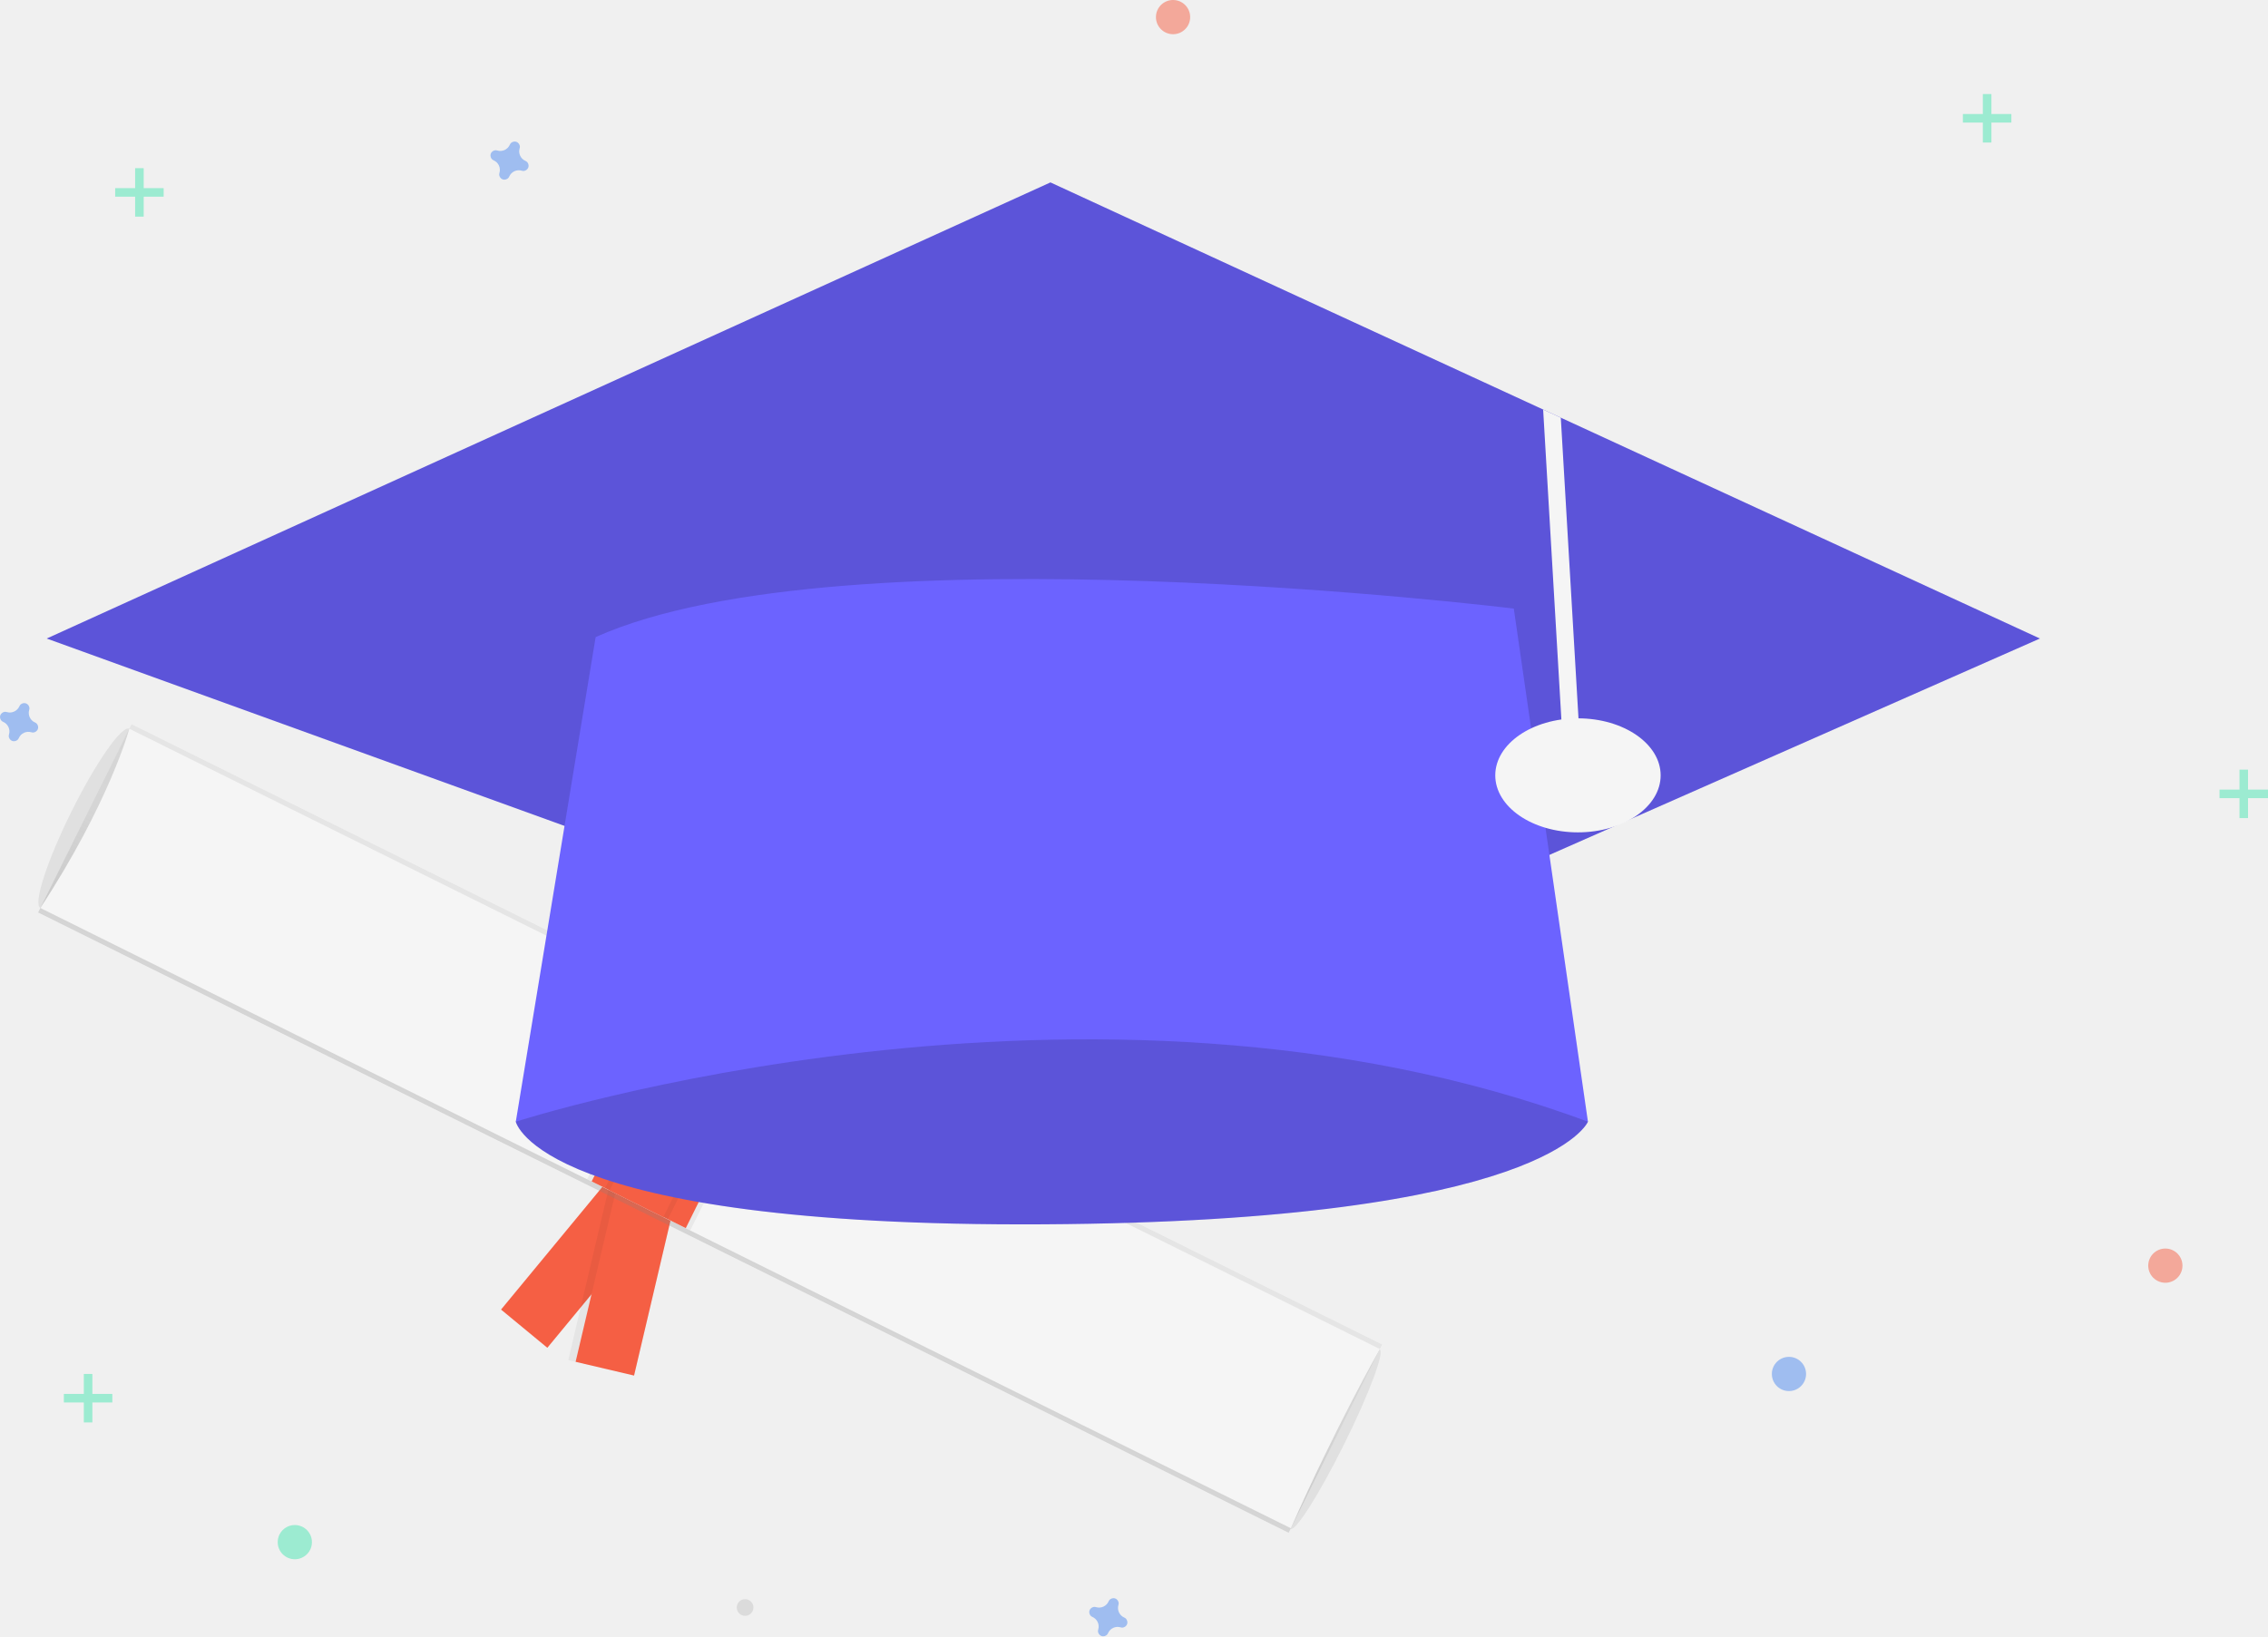
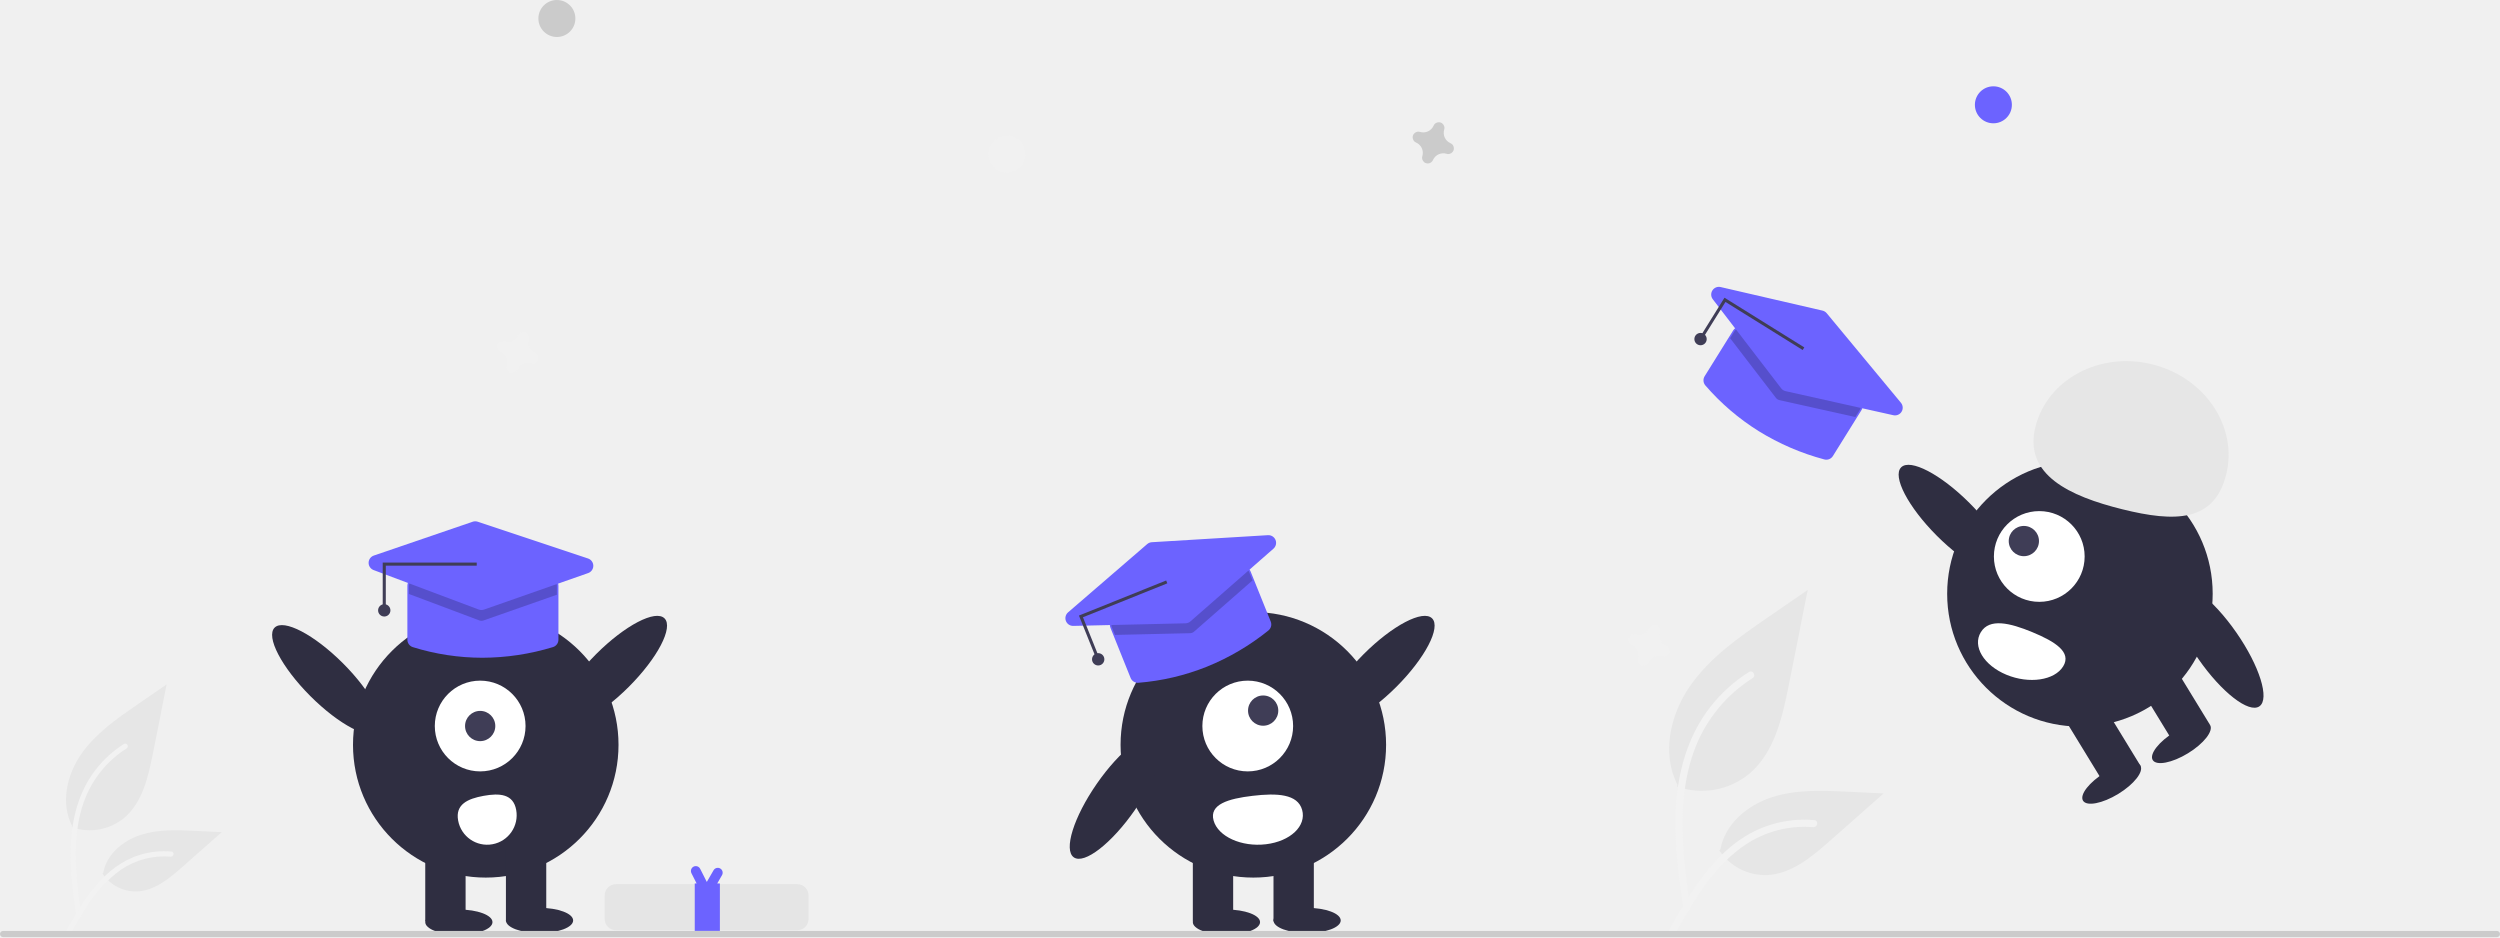
- <svg xmlns="http://www.w3.org/2000/svg" id="eb113788-f1f1-4c1f-be62-f1d0ea2e1eb6" data-name="Layer 1" width="795.394" height="574.038" viewBox="0 0 795.394 574.038">
-   <defs>
-     <linearGradient id="b2a81085-935f-40be-bb27-75940df8c338" x1="-450.79" y1="2803.047" x2="-450.79" y2="2729.348" gradientTransform="translate(3217.533 1009.658) rotate(90)" gradientUnits="userSpaceOnUse">
-       <stop offset="0" stop-color="gray" stop-opacity="0.25" />
-       <stop offset="0.535" stop-color="gray" stop-opacity="0.12" />
-       <stop offset="1" stop-color="gray" stop-opacity="0.1" />
-     </linearGradient>
-   </defs>
-   <ellipse cx="232.058" cy="450.069" rx="35.095" ry="5.264" transform="translate(-476.5567 294.9237) rotate(-63.61079)" fill="#e0e0e0" />
-   <ellipse cx="670.577" cy="667.856" rx="35.095" ry="3.577" transform="translate(-428.0369 808.7355) rotate(-63.61079)" fill="#e0e0e0" />
-   <rect x="397.953" y="566.935" width="21.057" height="70.19" transform="translate(274.5207 -285.2623) rotate(39.54732)" fill="#f55f44" />
-   <rect x="409.325" y="573.566" width="23.692" height="70.19" transform="translate(489.5496 1134.581) rotate(-166.7689)" opacity="0.05" />
-   <rect x="411.926" y="573.868" width="21.057" height="70.19" transform="translate(492.0121 1135.47) rotate(-166.7689)" fill="#f55f44" />
-   <rect x="414.486" y="314.082" width="73.699" height="489.572" transform="translate(-452.2022 551.7936) rotate(-63.61079)" fill="url(#b2a81085-935f-40be-bb27-75940df8c338)" />
-   <path d="M655.016,699.105c-8.584-4.118-444.844-220.718-438.556-217.598,24.214-36.957,31.197-62.875,31.197-62.875l438.556,217.598S670.811,663.259,655.016,699.105Z" transform="translate(-202.3028 -162.981)" fill="#f5f5f5" />
-   <rect x="421.725" y="519.094" width="40.359" height="70.19" transform="translate(90.06389 -301.6438) rotate(26.38921)" opacity="0.05" />
-   <rect x="423.48" y="519.094" width="36.849" height="70.19" transform="translate(90.06389 -301.6438) rotate(26.38921)" fill="#f55f44" />
-   <rect x="428.835" y="518.704" width="24.566" height="70.19" transform="translate(89.80867 -301.3351) rotate(26.38921)" opacity="0.05" />
-   <rect x="430.59" y="518.704" width="21.057" height="70.19" transform="translate(89.80867 -301.3351) rotate(26.38921)" fill="#f55f44" />
-   <circle cx="261.306" cy="563.925" r="2.926" fill="#dbdbdb" />
-   <g opacity="0.5">
-     <rect x="29.394" y="482" width="3" height="17" fill="#47e6b1" />
-     <rect x="231.697" y="644.981" width="3" height="17" transform="translate(684.3753 257.3028) rotate(90)" fill="#47e6b1" />
-   </g>
-   <g opacity="0.5">
-     <rect x="785.394" y="270" width="3" height="17" fill="#47e6b1" />
-     <rect x="987.697" y="432.981" width="3" height="17" transform="translate(1228.375 -710.6972) rotate(90)" fill="#47e6b1" />
-   </g>
-   <g opacity="0.5">
-     <rect x="47.394" y="59" width="3" height="17" fill="#47e6b1" />
-     <rect x="249.697" y="221.981" width="3" height="17" transform="translate(279.3753 -183.6972) rotate(90)" fill="#47e6b1" />
-   </g>
-   <g opacity="0.5">
-     <rect x="695.394" y="33" width="3" height="17" fill="#47e6b1" />
-     <rect x="897.697" y="195.981" width="3" height="17" transform="translate(901.3753 -857.6972) rotate(90)" fill="#47e6b1" />
-   </g>
-   <path d="M214.593,416.437a3.675,3.675,0,0,1-2.047-4.441,1.766,1.766,0,0,0,.08-.408h0a1.843,1.843,0,0,0-3.31-1.221h0a1.766,1.766,0,0,0-.204.362,3.675,3.675,0,0,1-4.441,2.047,1.766,1.766,0,0,0-.408-.08h0a1.843,1.843,0,0,0-1.221,3.31h0a1.766,1.766,0,0,0,.362.204,3.675,3.675,0,0,1,2.047,4.441,1.766,1.766,0,0,0-.08.408h0a1.843,1.843,0,0,0,3.31,1.221h0a1.766,1.766,0,0,0,.204-.362,3.675,3.675,0,0,1,4.441-2.047,1.767,1.767,0,0,0,.408.08h0a1.843,1.843,0,0,0,1.221-3.31h0A1.767,1.767,0,0,0,214.593,416.437Z" transform="translate(-202.3028 -162.981)" fill="#4d8af0" opacity="0.5" />
-   <path d="M386.593,219.437a3.675,3.675,0,0,1-2.047-4.441,1.766,1.766,0,0,0,.08-.408h0a1.843,1.843,0,0,0-3.31-1.221h0a1.766,1.766,0,0,0-.204.362,3.675,3.675,0,0,1-4.441,2.047,1.766,1.766,0,0,0-.408-.08h0a1.843,1.843,0,0,0-1.221,3.31h0a1.766,1.766,0,0,0,.362.204,3.675,3.675,0,0,1,2.047,4.441,1.766,1.766,0,0,0-.08.408h0a1.843,1.843,0,0,0,3.31,1.221h0a1.766,1.766,0,0,0,.204-.362,3.675,3.675,0,0,1,4.441-2.047,1.767,1.767,0,0,0,.408.08h0a1.843,1.843,0,0,0,1.221-3.31h0A1.767,1.767,0,0,0,386.593,219.437Z" transform="translate(-202.3028 -162.981)" fill="#4d8af0" opacity="0.5" />
-   <path d="M596.593,730.437a3.675,3.675,0,0,1-2.047-4.441,1.766,1.766,0,0,0,.08-.408h0a1.843,1.843,0,0,0-3.31-1.221h0a1.766,1.766,0,0,0-.204.362,3.675,3.675,0,0,1-4.441,2.047,1.766,1.766,0,0,0-.408-.08h0a1.843,1.843,0,0,0-1.221,3.31h0a1.766,1.766,0,0,0,.362.204,3.675,3.675,0,0,1,2.047,4.441,1.766,1.766,0,0,0-.08.408h0a1.843,1.843,0,0,0,3.31,1.221h0a1.766,1.766,0,0,0,.204-.362,3.675,3.675,0,0,1,4.441-2.047,1.767,1.767,0,0,0,.408.08h0a1.843,1.843,0,0,0,1.221-3.31h0A1.767,1.767,0,0,0,596.593,730.437Z" transform="translate(-202.3028 -162.981)" fill="#4d8af0" opacity="0.5" />
-   <circle cx="759.394" cy="444" r="6" fill="#f55f44" opacity="0.5" />
-   <circle cx="627.394" cy="482" r="6" fill="#4d8af0" opacity="0.5" />
-   <circle cx="103.394" cy="541" r="6" fill="#47e6b1" opacity="0.5" />
-   <circle cx="411.394" cy="6" r="6" fill="#f55f44" opacity="0.5" />
-   <path d="M407.197,520.481l-24,36s8,37,185,36,191-36,191-36l-33-48-101-69Z" transform="translate(-202.3028 -162.981)" fill="#6c63ff" />
-   <path d="M407.197,520.481l-24,36s8,37,185,36,191-36,191-36l-33-48-101-69Z" transform="translate(-202.3028 -162.981)" opacity="0.15" />
-   <polygon points="715.394 224 400.394 363 16.394 224 368.394 64 541.184 143.67 547.374 146.53 715.394 224" fill="#6c63ff" />
-   <polygon points="715.394 224 400.394 363 16.394 224 368.394 64 541.184 143.67 547.374 146.53 715.394 224" opacity="0.15" />
-   <polygon points="553.894 257.32 547.894 257.68 541.184 143.67 547.374 146.53 553.894 257.32" fill="#f5f5f5" />
-   <path d="M411.197,386.481l-28,170s201-65,376,0l-26-180S498.197,347.481,411.197,386.481Z" transform="translate(-202.3028 -162.981)" fill="#6c63ff" />
-   <ellipse cx="553.394" cy="272" rx="29" ry="20" fill="#f5f5f5" />
+ <svg xmlns="http://www.w3.org/2000/svg" id="b2526f13-6b05-4e65-b296-d2353b699402" data-name="Layer 1" width="811" height="304" viewBox="0 0 811 304">
+   <path id="b659e8b5-7e24-4e9b-ab8e-27842b197401" data-name="Path 438" d="M217.772,566.343a17.584,17.584,0,0,0,16.98-2.991c5.947-4.992,7.812-13.214,9.329-20.828L248.569,520l-9.395,6.469c-6.757,4.652-13.666,9.454-18.343,16.192s-6.719,15.938-2.961,23.229" transform="translate(-194.5 -298)" fill="#e6e6e6" />
+   <path id="bfce889d-851c-4599-b1ba-72c9c39792e6" data-name="Path 439" d="M219.222,595.18c-1.183-8.615-2.399-17.342-1.568-26.049.737-7.733,3.096-15.285,7.9-21.48a35.733,35.733,0,0,1,9.168-8.308c.917-.578,1.76.874.848,1.45a33.97,33.97,0,0,0-13.438,16.212c-2.925,7.441-3.395,15.552-2.891,23.456.305,4.78.952,9.528,1.602,14.271a.87.87,0,0,1-.587,1.033.845.845,0,0,1-1.033-.587Z" transform="translate(-194.5 -298)" fill="#f2f2f2" />
+   <path id="ac886c1d-ef9d-4a77-9e33-50e4cbfa9f0b" data-name="Path 442" d="M227.734,581.356a12.944,12.944,0,0,0,11.279,5.823c5.711-.271,10.47-4.255,14.754-8.039l12.673-11.19-8.387-.401c-6.032-.289-12.219-.56-17.964,1.302s-11.043,6.337-12.094,12.284" transform="translate(-194.5 -298)" fill="#e6e6e6" />
+   <path id="f8957600-c762-4aa2-be12-aeea5f20d384" data-name="Path 443" d="M215.88,600.133c5.693-10.073,12.296-21.268,24.095-24.847a26.888,26.888,0,0,1,10.134-1.046c1.076.093.807,1.751-.267,1.659a24.979,24.979,0,0,0-16.173,4.279A42.038,42.038,0,0,0,222.553,592.173c-1.841,2.803-3.49,5.726-5.139,8.644C216.888,601.75,215.347,601.076,215.88,600.133Z" transform="translate(-194.5 -298)" fill="#f2f2f2" />
+   <path id="f5e70a17-e793-41c1-a2dd-69237c970f4c" data-name="Path 438" d="M738.527,553.176a24.215,24.215,0,0,0,23.383-4.119c8.19-6.874,10.758-18.196,12.847-28.682l6.18-31.017-12.938,8.908c-9.305,6.406-18.818,13.019-25.26,22.298s-9.252,21.947-4.078,31.988" transform="translate(-194.5 -298)" fill="#e6e6e6" />
+   <path id="b90780e1-a28a-4a8c-9c47-a4f5fb7f1aa8" data-name="Path 439" d="M740.524,592.886c-1.628-11.864-3.304-23.881-2.159-35.872,1.015-10.649,4.264-21.049,10.878-29.579a49.206,49.206,0,0,1,12.625-11.44c1.262-.796,2.424,1.204,1.167,1.997a46.779,46.779,0,0,0-18.504,22.326c-4.029,10.246-4.675,21.416-3.982,32.3.419,6.582,1.311,13.121,2.206,19.653a1.198,1.198,0,0,1-.808,1.423,1.163,1.163,0,0,1-1.423-.808Z" transform="translate(-194.5 -298)" fill="#f2f2f2" />
+   <path id="b244f669-d0df-4dab-b5dc-a763144460fd" data-name="Path 442" d="M752.246,573.85a17.825,17.825,0,0,0,15.531,8.019c7.864-.373,14.418-5.86,20.317-11.07l17.452-15.409-11.55-.553c-8.306-.398-16.827-.771-24.738,1.793s-15.208,8.726-16.654,16.915" transform="translate(-194.5 -298)" fill="#e6e6e6" />
+   <path id="e7416fa3-7efb-4d63-8b89-2e15a53e835a" data-name="Path 443" d="M735.922,599.706c7.84-13.871,16.932-29.288,33.181-34.216a37.026,37.026,0,0,1,13.955-1.441c1.482.128,1.112,2.412-.367,2.285a34.398,34.398,0,0,0-22.272,5.892c-6.28,4.275-11.17,10.218-15.308,16.519-2.535,3.861-4.806,7.884-7.076,11.903C737.309,601.933,735.188,601.005,735.922,599.706Z" transform="translate(-194.5 -298)" fill="#f2f2f2" />
+   <path d="M665.049,344.456a3.675,3.675,0,0,1-2.047-4.441,1.766,1.766,0,0,0,.08-.408h0a1.843,1.843,0,0,0-3.31-1.221h0a1.766,1.766,0,0,0-.204.362,3.675,3.675,0,0,1-4.441,2.047,1.765,1.765,0,0,0-.408-.08h0a1.843,1.843,0,0,0-1.221,3.31h0a1.766,1.766,0,0,0,.362.204,3.675,3.675,0,0,1,2.047,4.441,1.766,1.766,0,0,0-.08.408h0A1.843,1.843,0,0,0,659.137,350.3h0a1.766,1.766,0,0,0,.204-.362,3.675,3.675,0,0,1,4.441-2.047,1.767,1.767,0,0,0,.408.08h0a1.843,1.843,0,0,0,1.221-3.31h0A1.767,1.767,0,0,0,665.049,344.456Z" transform="translate(-194.5 -298)" fill="#cbcbcb" style="isolation:isolate" />
+   <path d="M735.049,507.456a3.675,3.675,0,0,1-2.047-4.441,1.766,1.766,0,0,0,.08-.408h0a1.843,1.843,0,0,0-3.31-1.221h0a1.766,1.766,0,0,0-.204.362,3.675,3.675,0,0,1-4.441,2.047,1.765,1.765,0,0,0-.408-.08h0a1.843,1.843,0,0,0-1.221,3.31h0a1.766,1.766,0,0,0,.362.204,3.675,3.675,0,0,1,2.047,4.441,1.766,1.766,0,0,0-.08.408h0A1.843,1.843,0,0,0,729.137,513.3h0a1.766,1.766,0,0,0,.204-.362,3.675,3.675,0,0,1,4.441-2.047,1.767,1.767,0,0,0,.408.08h0a1.843,1.843,0,0,0,1.221-3.31h0A1.767,1.767,0,0,0,735.049,507.456Z" transform="translate(-194.5 -298)" fill="#f1f1f1" style="isolation:isolate" />
+   <path d="M368.049,412.456a3.675,3.675,0,0,1-2.047-4.441,1.766,1.766,0,0,0,.08-.408h0a1.843,1.843,0,0,0-3.31-1.221h0a1.766,1.766,0,0,0-.204.362,3.675,3.675,0,0,1-4.441,2.047,1.765,1.765,0,0,0-.408-.08h0a1.843,1.843,0,0,0-1.221,3.31h0a1.766,1.766,0,0,0,.362.204,3.675,3.675,0,0,1,2.047,4.441,1.766,1.766,0,0,0-.08.408h0A1.843,1.843,0,0,0,362.137,418.3h0a1.766,1.766,0,0,0,.204-.362,3.675,3.675,0,0,1,4.441-2.047,1.767,1.767,0,0,0,.408.08h0a1.843,1.843,0,0,0,1.221-3.31h0A1.767,1.767,0,0,0,368.049,412.456Z" transform="translate(-194.5 -298)" fill="#f1f1f1" style="isolation:isolate" />
+   <circle cx="326.654" cy="50" r="6" fill="#f1f1f1" style="isolation:isolate" />
+   <circle cx="646.654" cy="34" r="6" fill="#6c63ff" />
+   <circle cx="180.654" cy="6" r="6" fill="#cbcbcb" />
+   <circle cx="157.58" cy="241.623" r="43.067" fill="#2f2e41" />
+   <rect x="137.954" y="275.423" width="13.084" height="23.442" fill="#2f2e41" />
+   <rect x="164.122" y="275.423" width="13.084" height="23.442" fill="#2f2e41" />
+   <ellipse cx="148.857" cy="299.137" rx="10.903" ry="4.089" fill="#2f2e41" />
+   <ellipse cx="175.025" cy="298.592" rx="10.903" ry="4.089" fill="#2f2e41" />
+   <ellipse cx="393.184" cy="515.502" rx="23.892" ry="7.501" transform="translate(-443.8876 131.2577) rotate(-45.0221)" fill="#2f2e41" />
+   <ellipse cx="300.478" cy="518.502" rx="7.501" ry="23.892" transform="translate(-473.0689 66.11269) rotate(-44.9779)" fill="#2f2e41" />
+   <circle cx="155.768" cy="235.52" r="14.719" fill="#fff" />
+   <circle cx="155.768" cy="235.52" r="4.906" fill="#3f3d56" />
+   <path d="M361.952,560.743a9.572,9.572,0,0,1-18.835,3.429h0l-.003-.018c-.942-5.202,3.08-7.043,8.283-7.985S361.011,555.541,361.952,560.743Z" transform="translate(-194.5 -298)" fill="#fff" />
+   <path d="M394.31,584.823a3.66,3.66,0,0,0-3.656,3.656v7.637a3.66,3.66,0,0,0,3.656,3.656l58.83,0a3.66,3.66,0,0,0,3.656-3.656v-7.637a3.66,3.66,0,0,0-3.656-3.656Z" transform="translate(-194.5 -298)" fill="#e5e5e5" />
+   <path d="M428.142,579.737a1.586,1.586,0,0,0-2.166.58l-2.186,3.787-2.142-4.234a1.586,1.586,0,1,0-2.829,1.432l1.667,3.295h-.611V600h8.155l0-15.403h-.862l1.555-2.694A1.586,1.586,0,0,0,428.142,579.737Z" transform="translate(-194.5 -298)" fill="#6c63ff" />
+   <path d="M350.971,511.375a76.085,76.085,0,0,1-22.565-3.447,2.529,2.529,0,0,1-1.752-2.397V488a2.503,2.503,0,0,1,2.5-2.5h44a2.503,2.503,0,0,1,2.5,2.5v17.52a2.506,2.506,0,0,1-1.779,2.399A79.185,79.185,0,0,1,350.971,511.375Z" transform="translate(-194.5 -298)" fill="#6c63ff" />
+   <path d="M375.154,488v2.93l-23.81,8.35a2.016,2.016,0,0,1-1.37-.02l-22.82-8.57V488a2.006,2.006,0,0,1,2-2h44A2.006,2.006,0,0,1,375.154,488Z" transform="translate(-194.5 -298)" opacity="0.2" />
+   <path d="M350.677,495.892a2.502,2.502,0,0,1-.879-.159l-34.101-12.805a2.5,2.5,0,0,1,.07-4.706l32.085-10.977a2.525,2.525,0,0,1,1.6-.007l35.81,11.937a2.5,2.5,0,0,1,.036,4.731l-33.795,11.845A2.497,2.497,0,0,1,350.677,495.892Z" transform="translate(-194.5 -298)" fill="#6c63ff" />
+   <polygon points="125.154 197 124.154 197 124.154 182.5 154.654 182.5 154.654 183.5 125.154 183.5 125.154 197" fill="#3f3d56" />
+   <circle cx="124.654" cy="198" r="2" fill="#3f3d56" />
+   <circle cx="406.58" cy="241.623" r="43.067" fill="#2f2e41" />
+   <rect x="386.954" y="275.423" width="13.084" height="23.442" fill="#2f2e41" />
+   <rect x="413.122" y="275.423" width="13.084" height="23.442" fill="#2f2e41" />
+   <ellipse cx="397.857" cy="299.137" rx="10.903" ry="4.089" fill="#2f2e41" />
+   <ellipse cx="424.025" cy="298.592" rx="10.903" ry="4.089" fill="#2f2e41" />
+   <ellipse cx="642.184" cy="515.502" rx="23.892" ry="7.501" transform="translate(-370.8893 307.3952) rotate(-45.0221)" fill="#2f2e41" />
+   <ellipse cx="556.478" cy="556.502" rx="23.892" ry="7.501" transform="translate(-412.5214 398.1913) rotate(-55.22521)" fill="#2f2e41" />
+   <circle cx="404.768" cy="235.52" r="14.719" fill="#fff" />
+   <circle cx="409.768" cy="230.52" r="4.906" fill="#3f3d56" />
+   <path d="M616.915,560.743c1.444,5.201-3.816,10.185-11.748,11.132s-15.533-2.502-16.977-7.703h0l-.005-.018c-1.436-5.202,4.698-7.043,12.631-7.985S615.479,555.541,616.915,560.743Z" transform="translate(-194.5 -298)" fill="#fff" />
+   <path d="M586.011,514.276a76.085,76.085,0,0,1-22.222,5.22,2.529,2.529,0,0,1-2.52-1.571L554.729,501.661a2.503,2.503,0,0,1,1.387-3.252l40.823-16.415a2.503,2.503,0,0,1,3.252,1.387l6.536,16.255a2.506,2.506,0,0,1-.755,2.89A79.185,79.185,0,0,1,586.011,514.276Z" transform="translate(-194.5 -298)" fill="#6c63ff" />
+   <path d="M599.727,483.567l1.093,2.718-18.976,16.63a2.016,2.016,0,0,1-1.279.493l-24.37.562-1.004-2.496a2.006,2.006,0,0,1,1.109-2.602l40.823-16.415A2.006,2.006,0,0,1,599.727,483.567Z" transform="translate(-194.5 -298)" opacity="0.2" />
+   <path d="M579.962,500.02a2.502,2.502,0,0,1-.874.181l-36.416.842a2.5,2.5,0,0,1-1.691-4.392l25.674-22.154a2.525,2.525,0,0,1,1.482-.603l37.678-2.284a2.5,2.5,0,0,1,1.799,4.376L580.677,499.582A2.497,2.497,0,0,1,579.962,500.02Z" transform="translate(-194.5 -298)" fill="#6c63ff" />
+   <polygon points="356.346 212.767 355.418 213.14 350.009 199.687 378.307 188.308 378.68 189.236 351.309 200.242 356.346 212.767" fill="#3f3d56" />
+   <circle cx="356.255" cy="213.881" r="2" fill="#3f3d56" />
+   <path d="M765.037,437.869A76.085,76.085,0,0,1,747.704,423.016a2.529,2.529,0,0,1-.22-2.961l9.266-14.882a2.503,2.503,0,0,1,3.444-.801l37.352,23.256a2.503,2.503,0,0,1,.801,3.444l-9.26,14.873a2.506,2.506,0,0,1-2.778,1.097A79.185,79.185,0,0,1,765.037,437.869Z" transform="translate(-194.5 -298)" fill="#6c63ff" />
+   <path d="M797.921,430.807l-1.549,2.487-24.626-5.496a2.016,2.016,0,0,1-1.153-.741l-14.842-19.336,1.422-2.284a2.006,2.006,0,0,1,2.755-.641l37.352,23.256A2.006,2.006,0,0,1,797.921,430.807Z" transform="translate(-194.5 -298)" opacity="0.2" />
+   <path d="M772.972,424.57a2.503,2.503,0,0,1-.662-.599l-22.181-28.894a2.5,2.5,0,0,1,2.546-3.958l33.039,7.64a2.525,2.525,0,0,1,1.362.84l24.09,29.061a2.5,2.5,0,0,1-2.47,4.035l-34.949-7.807A2.497,2.497,0,0,1,772.972,424.57Z" transform="translate(-194.5 -298)" fill="#6c63ff" />
+   <polygon points="552.607 109.416 551.758 108.887 559.422 96.578 585.314 112.699 584.785 113.547 559.742 97.955 552.607 109.416" fill="#3f3d56" />
+   <circle cx="551.654" cy="110" r="2" fill="#3f3d56" />
+   <circle cx="674.728" cy="192.623" r="43.067" fill="#2f2e41" />
+   <rect x="893.073" y="514.646" width="13.084" height="23.442" transform="translate(-336.9837 248.3599) rotate(-31.43113)" fill="#2f2e41" />
+   <rect x="870.745" y="528.292" width="13.084" height="23.442" transform="translate(-347.3757 238.7188) rotate(-31.43113)" fill="#2f2e41" />
+   <ellipse cx="902.147" cy="538.875" rx="10.903" ry="4.089" transform="translate(-343.1345 251.5161) rotate(-31.43113)" fill="#2f2e41" />
+   <ellipse cx="879.535" cy="552.055" rx="10.903" ry="4.089" transform="translate(-353.3257 241.6584) rotate(-31.43113)" fill="#2f2e41" />
+   <ellipse cx="828.124" cy="466.502" rx="7.501" ry="23.892" transform="translate(-281.9136 423.8543) rotate(-44.9779)" fill="#2f2e41" />
+   <ellipse cx="913.829" cy="507.502" rx="7.501" ry="23.892" transform="translate(-320.7453 313.8443) rotate(-34.77479)" fill="#2f2e41" />
+   <circle cx="661.54" cy="180.52" r="14.719" fill="#fff" />
+   <circle cx="656.54" cy="175.52" r="4.906" fill="#3f3d56" />
+   <path d="M837.085,503.073c-2.791,4.573.928,10.76,8.306,13.818s15.623,1.831,18.414-2.742h0l.01-.016c2.784-4.576-2.623-8-10.005-11.054S839.869,498.497,837.085,503.073Z" transform="translate(-194.5 -298)" fill="#fff" />
+   <path d="M854.777,436.547c3.846-15.487,20.821-24.601,37.915-20.356s27.834,20.24,23.989,35.727-16.604,15.537-33.698,11.292S850.931,452.034,854.777,436.547Z" transform="translate(-194.5 -298)" fill="#e6e6e6" />
+   <path d="M1004.5,602h-809a1,1,0,0,1,0-2h809a1,1,0,0,1,0,2Z" transform="translate(-194.5 -298)" fill="#cbcbcb" />
</svg>
